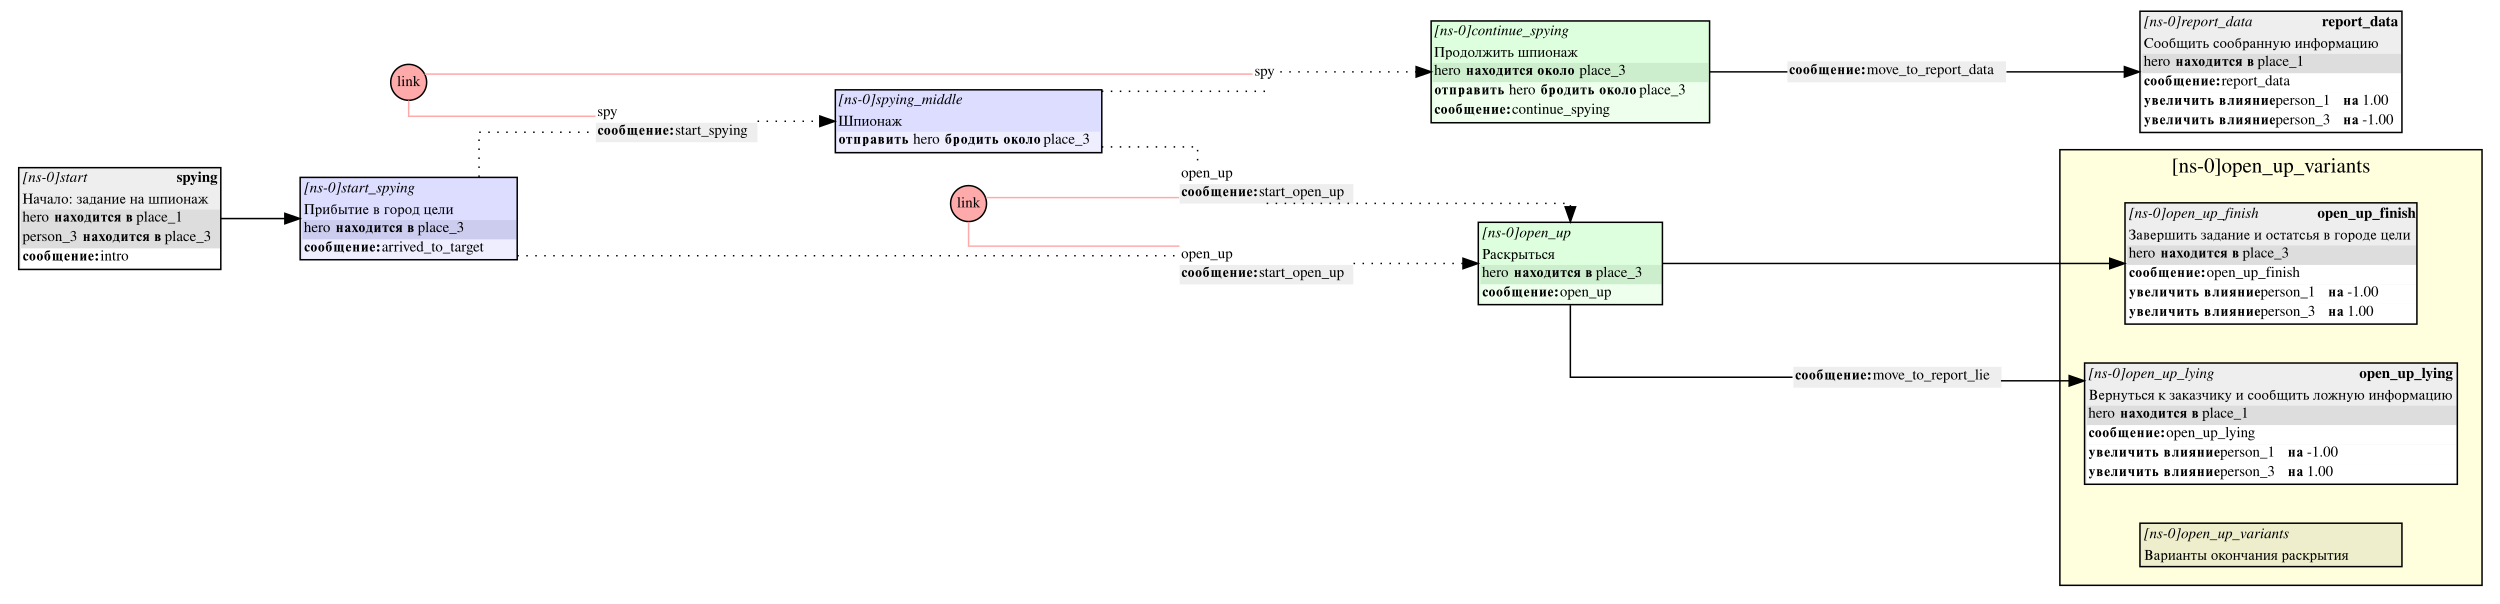
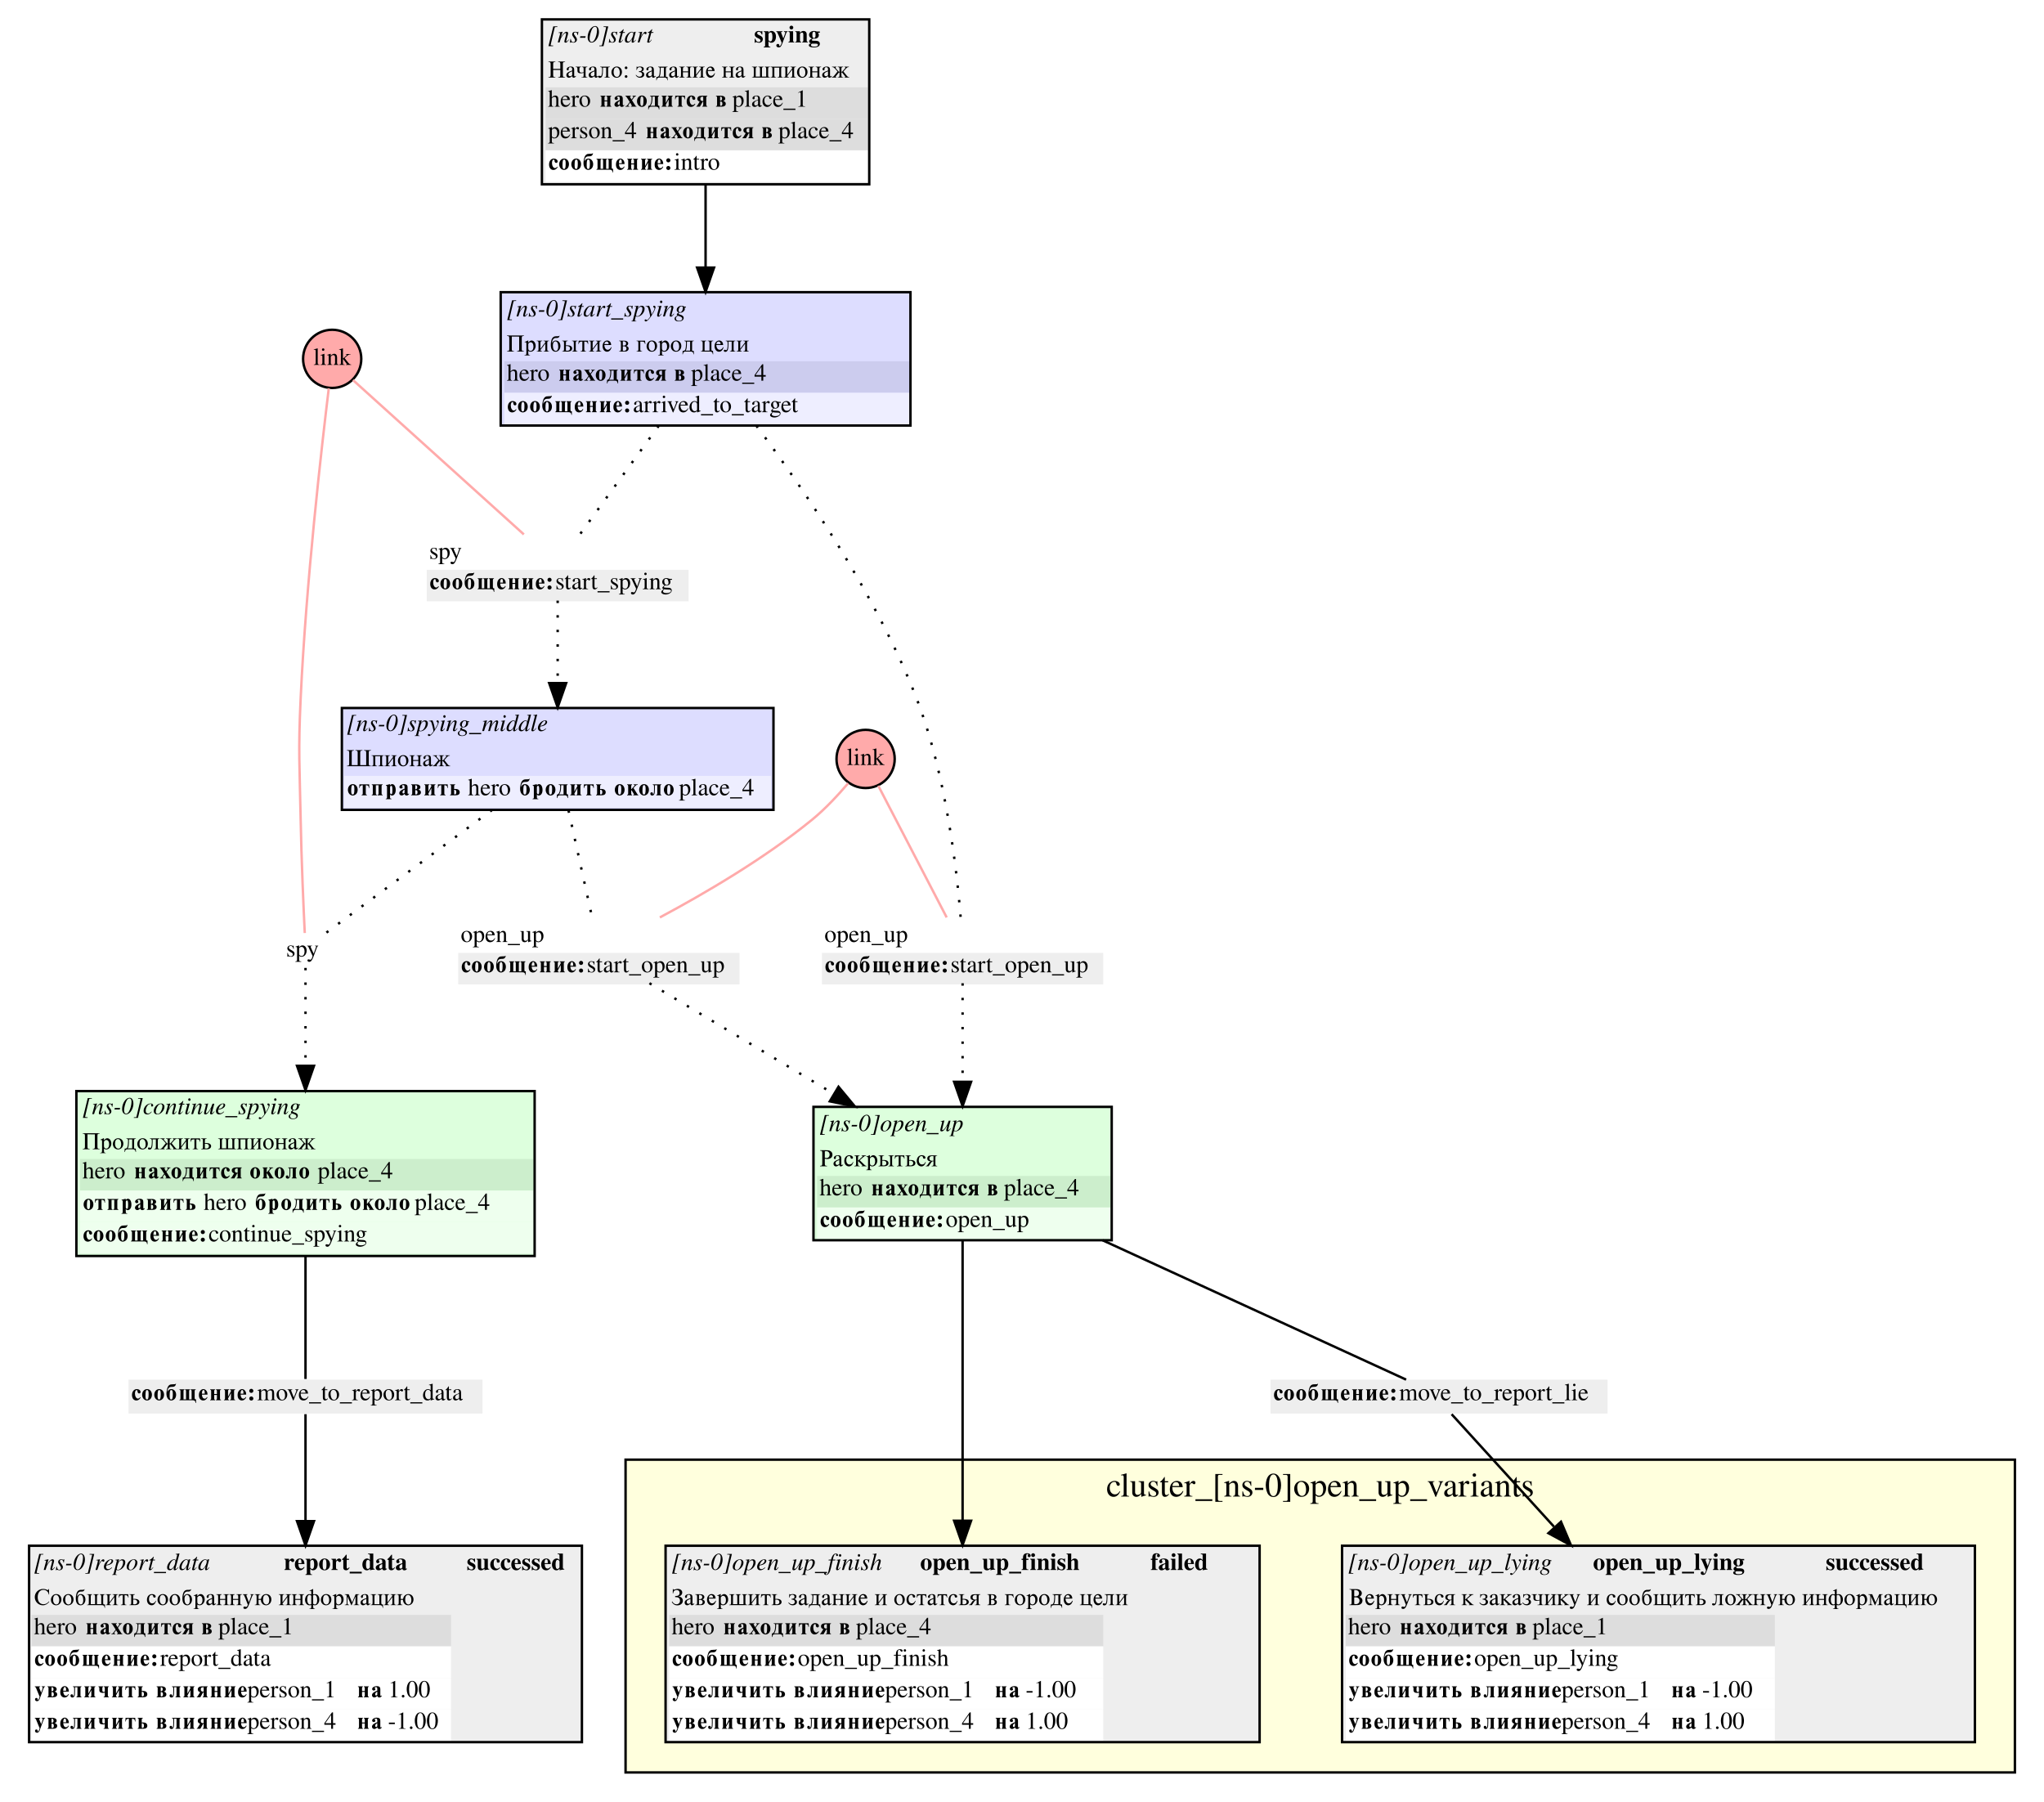
- <svg xmlns="http://www.w3.org/2000/svg" width="1670pt" height="403pt" viewBox="0.00 0.00 1670.00 403.00">
-   <g id="graph0" class="graph" transform="scale(1 1) rotate(0) translate(4 399)">
-     <polygon fill="white" stroke="white" points="-4,4 -4,-399 1666,-399 1666,4 -4,4" />
+ <svg xmlns="http://www.w3.org/2000/svg" width="843pt" height="743pt" viewBox="0.00 0.00 843.00 743.00">
+   <g id="graph0" class="graph" transform="scale(1 1) rotate(0) translate(4 739)">
+     <polygon fill="white" stroke="white" points="-4,4 -4,-739 839,-739 839,4 -4,4" />
    <g id="clust1" class="cluster">
-       <polygon fill="#ffffdd" stroke="black" points="1372,-8 1372,-299 1654,-299 1654,-8 1372,-8" />
-       <text text-anchor="middle" x="1513" y="-283.8" font-family="Times,serif" font-size="14.00">[ns-0]open_up_variants</text>
+       <polygon fill="#ffffdd" stroke="black" points="254,-8 254,-137 827,-137 827,-8 254,-8" />
+       <text text-anchor="middle" x="540.5" y="-121.8" font-family="Times,serif" font-size="14.00">cluster_[ns-0]open_up_variants</text>
    </g>
    <g id="node1" class="node">
-       <polygon fill="#eeeeee" stroke="none" points="1415.5,-182.5 1415.5,-263.5 1610.5,-263.5 1610.5,-182.5 1415.5,-182.5" />
-       <text text-anchor="start" x="1418" y="-253.5" font-family="Times,serif" font-style="italic" font-size="10.00">[ns-0]open_up_finish</text>
-       <text text-anchor="start" x="1544" y="-253.5" font-family="Times,serif" font-weight="bold" font-size="10.00">open_up_finish</text>
-       <text text-anchor="start" x="1418" y="-239" font-family="Times,serif" font-size="10.00">Завершить задание и остатсья в городе цели</text>
-       <polygon fill="#dddddd" stroke="none" points="1417,-222 1417,-235 1610,-235 1610,-222 1417,-222" />
-       <text text-anchor="start" x="1418" y="-227" font-family="Times,serif" font-size="10.00">hero </text>
-       <text text-anchor="start" x="1439" y="-227" font-family="Times,serif" font-weight="bold" font-size="10.00">находится в</text>
-       <text text-anchor="start" x="1494" y="-227" font-family="Times,serif" font-size="10.00"> place_3</text>
-       <polygon fill="#ffffff" stroke="none" points="1417,-209 1417,-222 1610,-222 1610,-209 1417,-209" />
-       <text text-anchor="start" x="1418" y="-214" font-family="Times,serif" font-weight="bold" font-size="10.00">сообщение:</text>
-       <text text-anchor="start" x="1470" y="-214" font-family="Times,serif" font-size="10.00"> open_up_finish</text>
-       <polygon fill="#ffffff" stroke="none" points="1417,-196 1417,-209 1610,-209 1610,-196 1417,-196" />
-       <text text-anchor="start" x="1418" y="-201" font-family="Times,serif" font-weight="bold" font-size="10.00">увеличить влияние </text>
-       <text text-anchor="start" x="1506" y="-201" font-family="Times,serif" font-size="10.00">  person_1 </text>
-       <text text-anchor="start" x="1551" y="-201" font-family="Times,serif" font-weight="bold" font-size="10.00">на </text>
-       <text text-anchor="start" x="1564" y="-201" font-family="Times,serif" font-size="10.00"> -1.00</text>
-       <polygon fill="#ffffff" stroke="none" points="1417,-183 1417,-196 1610,-196 1610,-183 1417,-183" />
-       <text text-anchor="start" x="1418" y="-188" font-family="Times,serif" font-weight="bold" font-size="10.00">увеличить влияние </text>
-       <text text-anchor="start" x="1506" y="-188" font-family="Times,serif" font-size="10.00">  person_3 </text>
-       <text text-anchor="start" x="1551" y="-188" font-family="Times,serif" font-weight="bold" font-size="10.00">на </text>
-       <text text-anchor="start" x="1564" y="-188" font-family="Times,serif" font-size="10.00"> 1.00</text>
-       <polygon fill="none" stroke="black" points="1415.5,-182.5 1415.5,-263.5 1610.5,-263.5 1610.5,-182.5 1415.5,-182.5" />
+       <polygon fill="#eeeeee" stroke="none" points="270.5,-20.5 270.5,-101.5 515.5,-101.5 515.5,-20.5 270.5,-20.5" />
+       <text text-anchor="start" x="273" y="-91.5" font-family="Times,serif" font-style="italic" font-size="10.00">[ns-0]open_up_finish</text>
+       <text text-anchor="start" x="375.5" y="-91.5" font-family="Times,serif" font-weight="bold" font-size="10.00">open_up_finish</text>
+       <text text-anchor="start" x="470.5" y="-91.5" font-family="Times,serif" font-weight="bold" font-size="10.00">failed</text>
+       <text text-anchor="start" x="273" y="-77" font-family="Times,serif" font-size="10.00">Завершить задание и остатсья в городе цели</text>
+       <polygon fill="#dddddd" stroke="none" points="272,-60 272,-73 451,-73 451,-60 272,-60" />
+       <text text-anchor="start" x="273" y="-65" font-family="Times,serif" font-size="10.00">hero </text>
+       <text text-anchor="start" x="294" y="-65" font-family="Times,serif" font-weight="bold" font-size="10.00">находится в</text>
+       <text text-anchor="start" x="349" y="-65" font-family="Times,serif" font-size="10.00"> place_4</text>
+       <polygon fill="#ffffff" stroke="none" points="272,-47 272,-60 451,-60 451,-47 272,-47" />
+       <text text-anchor="start" x="273" y="-52" font-family="Times,serif" font-weight="bold" font-size="10.00">сообщение:</text>
+       <text text-anchor="start" x="325" y="-52" font-family="Times,serif" font-size="10.00"> open_up_finish</text>
+       <polygon fill="#ffffff" stroke="none" points="272,-34 272,-47 451,-47 451,-34 272,-34" />
+       <text text-anchor="start" x="273" y="-39" font-family="Times,serif" font-weight="bold" font-size="10.00">увеличить влияние </text>
+       <text text-anchor="start" x="361" y="-39" font-family="Times,serif" font-size="10.00">  person_1 </text>
+       <text text-anchor="start" x="406" y="-39" font-family="Times,serif" font-weight="bold" font-size="10.00">на </text>
+       <text text-anchor="start" x="419" y="-39" font-family="Times,serif" font-size="10.00"> -1.00</text>
+       <polygon fill="#ffffff" stroke="none" points="272,-21 272,-34 451,-34 451,-21 272,-21" />
+       <text text-anchor="start" x="273" y="-26" font-family="Times,serif" font-weight="bold" font-size="10.00">увеличить влияние </text>
+       <text text-anchor="start" x="361" y="-26" font-family="Times,serif" font-size="10.00">  person_4 </text>
+       <text text-anchor="start" x="406" y="-26" font-family="Times,serif" font-weight="bold" font-size="10.00">на </text>
+       <text text-anchor="start" x="419" y="-26" font-family="Times,serif" font-size="10.00"> 1.00</text>
+       <polygon fill="none" stroke="black" points="270.5,-20.5 270.5,-101.5 515.5,-101.5 515.5,-20.5 270.5,-20.5" />
    </g>
    <g id="node2" class="node">
-       <polygon fill="#ddddff" stroke="none" points="196.5,-225.5 196.5,-280.5 341.5,-280.5 341.5,-225.5 196.5,-225.5" />
-       <text text-anchor="start" x="199" y="-270.5" font-family="Times,serif" font-style="italic" font-size="10.00">[ns-0]start_spying</text>
-       <text text-anchor="start" x="199" y="-256" font-family="Times,serif" font-size="10.00">Прибытие в город цели</text>
-       <polygon fill="#ccccee" stroke="none" points="198,-239 198,-252 341,-252 341,-239 198,-239" />
-       <text text-anchor="start" x="199" y="-244" font-family="Times,serif" font-size="10.00">hero </text>
-       <text text-anchor="start" x="220" y="-244" font-family="Times,serif" font-weight="bold" font-size="10.00">находится в</text>
-       <text text-anchor="start" x="275" y="-244" font-family="Times,serif" font-size="10.00"> place_3</text>
-       <polygon fill="#eeeeff" stroke="none" points="198,-226 198,-239 341,-239 341,-226 198,-226" />
-       <text text-anchor="start" x="199" y="-231" font-family="Times,serif" font-weight="bold" font-size="10.00">сообщение:</text>
-       <text text-anchor="start" x="251" y="-231" font-family="Times,serif" font-size="10.00"> arrived_to_target</text>
-       <polygon fill="none" stroke="black" points="196.5,-225.5 196.5,-280.5 341.5,-280.5 341.5,-225.5 196.5,-225.5" />
+       <polygon fill="#ddddff" stroke="none" points="202.5,-563.5 202.5,-618.5 371.5,-618.5 371.5,-563.5 202.5,-563.5" />
+       <text text-anchor="start" x="205" y="-608.5" font-family="Times,serif" font-style="italic" font-size="10.00">[ns-0]start_spying</text>
+       <text text-anchor="start" x="205" y="-594" font-family="Times,serif" font-size="10.00">Прибытие в город цели</text>
+       <polygon fill="#ccccee" stroke="none" points="204,-577 204,-590 371,-590 371,-577 204,-577" />
+       <text text-anchor="start" x="205" y="-582" font-family="Times,serif" font-size="10.00">hero </text>
+       <text text-anchor="start" x="226" y="-582" font-family="Times,serif" font-weight="bold" font-size="10.00">находится в</text>
+       <text text-anchor="start" x="281" y="-582" font-family="Times,serif" font-size="10.00"> place_4</text>
+       <polygon fill="#eeeeff" stroke="none" points="204,-564 204,-577 371,-577 371,-564 204,-564" />
+       <text text-anchor="start" x="205" y="-569" font-family="Times,serif" font-weight="bold" font-size="10.00">сообщение:</text>
+       <text text-anchor="start" x="257" y="-569" font-family="Times,serif" font-size="10.00"> arrived_to_target</text>
+       <polygon fill="none" stroke="black" points="202.5,-563.5 202.5,-618.5 371.5,-618.5 371.5,-563.5 202.5,-563.5" />
+     </g>
+     <g id="node10" class="node">
+       <polygon fill="#ffffff" stroke="none" points="172,-504 172,-518 280,-518 280,-504 172,-504" />
+       <text text-anchor="start" x="173" y="-508.5" font-family="Times,serif" font-size="10.00">spy</text>
+       <polygon fill="#eeeeee" stroke="none" points="172,-491 172,-504 280,-504 280,-491 172,-491" />
+       <text text-anchor="start" x="173" y="-496" font-family="Times,serif" font-weight="bold" font-size="10.00">сообщение:</text>
+       <text text-anchor="start" x="225" y="-496" font-family="Times,serif" font-size="10.00"> start_spying</text>
+     </g>
+     <g id="edge4" class="edge">
+       <path fill="none" stroke="black" stroke-dasharray="1,5" d="M267.699,-563.422C256.809,-548.426 243.707,-530.383 235.132,-518.576" />
+     </g>
+     <g id="node14" class="node">
+       <polygon fill="#ffffff" stroke="none" points="335,-346 335,-360 451,-360 451,-346 335,-346" />
+       <text text-anchor="start" x="336" y="-350.5" font-family="Times,serif" font-size="10.00">open_up</text>
+       <polygon fill="#eeeeee" stroke="none" points="335,-333 335,-346 451,-346 451,-333 335,-333" />
+       <text text-anchor="start" x="336" y="-338" font-family="Times,serif" font-weight="bold" font-size="10.00">сообщение:</text>
+       <text text-anchor="start" x="388" y="-338" font-family="Times,serif" font-size="10.00"> start_open_up</text>
+     </g>
+     <g id="edge12" class="edge">
+       <path fill="none" stroke="black" stroke-dasharray="1,5" d="M307.941,-563.426C328.008,-536.592 357.596,-493.189 374,-451 386.059,-419.986 390.586,-380.679 392.188,-360.784" />
+     </g>
+     <g id="node3" class="node">
+       <polygon fill="#eeeeee" stroke="none" points="219.5,-663 219.5,-731 354.5,-731 354.5,-663 219.5,-663" />
+       <text text-anchor="start" x="222" y="-721.5" font-family="Times,serif" font-style="italic" font-size="10.00">[ns-0]start</text>
+       <text text-anchor="start" x="307" y="-721.5" font-family="Times,serif" font-weight="bold" font-size="10.00">spying</text>
+       <text text-anchor="start" x="222" y="-707" font-family="Times,serif" font-size="10.00">Начало: задание на шпионаж</text>
+       <polygon fill="#dddddd" stroke="none" points="221,-690 221,-703 354,-703 354,-690 221,-690" />
+       <text text-anchor="start" x="222" y="-695" font-family="Times,serif" font-size="10.00">hero </text>
+       <text text-anchor="start" x="243" y="-695" font-family="Times,serif" font-weight="bold" font-size="10.00">находится в</text>
+       <text text-anchor="start" x="298" y="-695" font-family="Times,serif" font-size="10.00"> place_1</text>
+       <polygon fill="#dddddd" stroke="none" points="221,-677 221,-690 354,-690 354,-677 221,-677" />
+       <text text-anchor="start" x="222" y="-682" font-family="Times,serif" font-size="10.00">person_4 </text>
+       <text text-anchor="start" x="262" y="-682" font-family="Times,serif" font-weight="bold" font-size="10.00">находится в</text>
+       <text text-anchor="start" x="317" y="-682" font-family="Times,serif" font-size="10.00"> place_4</text>
+       <polygon fill="#ffffff" stroke="none" points="221,-664 221,-677 354,-677 354,-664 221,-664" />
+       <text text-anchor="start" x="222" y="-669" font-family="Times,serif" font-weight="bold" font-size="10.00">сообщение:</text>
+       <text text-anchor="start" x="274" y="-669" font-family="Times,serif" font-size="10.00"> intro</text>
+       <polygon fill="none" stroke="black" points="219.5,-663 219.5,-731 354.5,-731 354.5,-663 219.5,-663" />
+     </g>
+     <g id="edge3" class="edge">
+       <path fill="none" stroke="black" d="M287,-662.808C287,-651.996 287,-639.931 287,-628.867" />
+       <polygon fill="black" stroke="black" points="290.5,-628.639 287,-618.639 283.5,-628.639 290.5,-628.639" />
+     </g>
+     <g id="node4" class="node">
+       <polygon fill="#eeeeee" stroke="none" points="549.5,-20.5 549.5,-101.5 810.5,-101.5 810.5,-20.5 549.5,-20.5" />
+       <text text-anchor="start" x="552" y="-91.5" font-family="Times,serif" font-style="italic" font-size="10.00">[ns-0]open_up_lying</text>
+       <text text-anchor="start" x="653" y="-91.5" font-family="Times,serif" font-weight="bold" font-size="10.00">open_up_lying</text>
+       <text text-anchor="start" x="749" y="-91.5" font-family="Times,serif" font-weight="bold" font-size="10.00">successed</text>
+       <text text-anchor="start" x="552" y="-77" font-family="Times,serif" font-size="10.00">Вернуться к заказчику и сообщить ложную информацию</text>
+       <polygon fill="#dddddd" stroke="none" points="551,-60 551,-73 728,-73 728,-60 551,-60" />
+       <text text-anchor="start" x="552" y="-65" font-family="Times,serif" font-size="10.00">hero </text>
+       <text text-anchor="start" x="573" y="-65" font-family="Times,serif" font-weight="bold" font-size="10.00">находится в</text>
+       <text text-anchor="start" x="628" y="-65" font-family="Times,serif" font-size="10.00"> place_1</text>
+       <polygon fill="#ffffff" stroke="none" points="551,-47 551,-60 728,-60 728,-47 551,-47" />
+       <text text-anchor="start" x="552" y="-52" font-family="Times,serif" font-weight="bold" font-size="10.00">сообщение:</text>
+       <text text-anchor="start" x="604" y="-52" font-family="Times,serif" font-size="10.00"> open_up_lying</text>
+       <polygon fill="#ffffff" stroke="none" points="551,-34 551,-47 728,-47 728,-34 551,-34" />
+       <text text-anchor="start" x="552" y="-39" font-family="Times,serif" font-weight="bold" font-size="10.00">увеличить влияние </text>
+       <text text-anchor="start" x="640" y="-39" font-family="Times,serif" font-size="10.00">  person_1 </text>
+       <text text-anchor="start" x="685" y="-39" font-family="Times,serif" font-weight="bold" font-size="10.00">на </text>
+       <text text-anchor="start" x="698" y="-39" font-family="Times,serif" font-size="10.00"> -1.00</text>
+       <polygon fill="#ffffff" stroke="none" points="551,-21 551,-34 728,-34 728,-21 551,-21" />
+       <text text-anchor="start" x="552" y="-26" font-family="Times,serif" font-weight="bold" font-size="10.00">увеличить влияние </text>
+       <text text-anchor="start" x="640" y="-26" font-family="Times,serif" font-size="10.00">  person_4 </text>
+       <text text-anchor="start" x="685" y="-26" font-family="Times,serif" font-weight="bold" font-size="10.00">на </text>
+       <text text-anchor="start" x="698" y="-26" font-family="Times,serif" font-size="10.00"> 1.00</text>
+       <polygon fill="none" stroke="black" points="549.5,-20.5 549.5,-101.5 810.5,-101.5 810.5,-20.5 549.5,-20.5" />
+     </g>
+     <g id="node5" class="node">
+       <polygon fill="#eeeeee" stroke="none" points="8,-20.5 8,-101.5 236,-101.5 236,-20.5 8,-20.5" />
+       <text text-anchor="start" x="10" y="-91.5" font-family="Times,serif" font-style="italic" font-size="10.00">[ns-0]report_data</text>
+       <text text-anchor="start" x="113" y="-91.5" font-family="Times,serif" font-weight="bold" font-size="10.00">report_data</text>
+       <text text-anchor="start" x="188.5" y="-91.5" font-family="Times,serif" font-weight="bold" font-size="10.00">successed</text>
+       <text text-anchor="start" x="10" y="-77" font-family="Times,serif" font-size="10.00">Сообщить сообранную информацию</text>
+       <polygon fill="#dddddd" stroke="none" points="9,-60 9,-73 182,-73 182,-60 9,-60" />
+       <text text-anchor="start" x="10" y="-65" font-family="Times,serif" font-size="10.00">hero </text>
+       <text text-anchor="start" x="31" y="-65" font-family="Times,serif" font-weight="bold" font-size="10.00">находится в</text>
+       <text text-anchor="start" x="86" y="-65" font-family="Times,serif" font-size="10.00"> place_1</text>
+       <polygon fill="#ffffff" stroke="none" points="9,-47 9,-60 182,-60 182,-47 9,-47" />
+       <text text-anchor="start" x="10" y="-52" font-family="Times,serif" font-weight="bold" font-size="10.00">сообщение:</text>
+       <text text-anchor="start" x="62" y="-52" font-family="Times,serif" font-size="10.00"> report_data</text>
+       <polygon fill="#ffffff" stroke="none" points="9,-34 9,-47 182,-47 182,-34 9,-34" />
+       <text text-anchor="start" x="10" y="-39" font-family="Times,serif" font-weight="bold" font-size="10.00">увеличить влияние </text>
+       <text text-anchor="start" x="98" y="-39" font-family="Times,serif" font-size="10.00">  person_1 </text>
+       <text text-anchor="start" x="143" y="-39" font-family="Times,serif" font-weight="bold" font-size="10.00">на </text>
+       <text text-anchor="start" x="156" y="-39" font-family="Times,serif" font-size="10.00"> 1.00</text>
+       <polygon fill="#ffffff" stroke="none" points="9,-21 9,-34 182,-34 182,-21 9,-21" />
+       <text text-anchor="start" x="10" y="-26" font-family="Times,serif" font-weight="bold" font-size="10.00">увеличить влияние </text>
+       <text text-anchor="start" x="98" y="-26" font-family="Times,serif" font-size="10.00">  person_4 </text>
+       <text text-anchor="start" x="143" y="-26" font-family="Times,serif" font-weight="bold" font-size="10.00">на </text>
+       <text text-anchor="start" x="156" y="-26" font-family="Times,serif" font-size="10.00"> -1.00</text>
+       <polygon fill="none" stroke="black" points="8,-20.5 8,-101.5 236,-101.5 236,-20.5 8,-20.5" />
+     </g>
+     <g id="node6" class="node">
+       <polygon fill="#ddffdd" stroke="none" points="27.5,-221 27.5,-289 216.5,-289 216.5,-221 27.5,-221" />
+       <text text-anchor="start" x="30" y="-279.5" font-family="Times,serif" font-style="italic" font-size="10.00">[ns-0]continue_spying</text>
+       <text text-anchor="start" x="30" y="-265" font-family="Times,serif" font-size="10.00">Продолжить шпионаж</text>
+       <polygon fill="#cceecc" stroke="none" points="29,-248 29,-261 216,-261 216,-248 29,-248" />
+       <text text-anchor="start" x="30" y="-253" font-family="Times,serif" font-size="10.00">hero </text>
+       <text text-anchor="start" x="51" y="-253" font-family="Times,serif" font-weight="bold" font-size="10.00">находится около</text>
+       <text text-anchor="start" x="127" y="-253" font-family="Times,serif" font-size="10.00"> place_4</text>
+       <polygon fill="#eeffee" stroke="none" points="29,-235 29,-248 216,-248 216,-235 29,-235" />
+       <text text-anchor="start" x="30" y="-240" font-family="Times,serif" font-weight="bold" font-size="10.00">отправить </text>
+       <text text-anchor="start" x="80" y="-240" font-family="Times,serif" font-size="10.00"> hero</text>
+       <text text-anchor="start" x="101" y="-240" font-family="Times,serif" font-weight="bold" font-size="10.00">бродить около</text>
+       <text text-anchor="start" x="167" y="-240" font-family="Times,serif" font-size="10.00"> place_4</text>
+       <polygon fill="#eeffee" stroke="none" points="29,-222 29,-235 216,-235 216,-222 29,-222" />
+       <text text-anchor="start" x="30" y="-227" font-family="Times,serif" font-weight="bold" font-size="10.00">сообщение:</text>
+       <text text-anchor="start" x="82" y="-227" font-family="Times,serif" font-size="10.00"> continue_spying</text>
+       <polygon fill="none" stroke="black" points="27.5,-221 27.5,-289 216.5,-289 216.5,-221 27.5,-221" />
+     </g>
+     <g id="node13" class="node">
+       <polygon fill="#eeeeee" stroke="none" points="49,-156 49,-170 195,-170 195,-156 49,-156" />
+       <text text-anchor="start" x="50" y="-161.5" font-family="Times,serif" font-weight="bold" font-size="10.00">сообщение:</text>
+       <text text-anchor="start" x="102" y="-161.5" font-family="Times,serif" font-size="10.00"> move_to_report_data</text>
+     </g>
+     <g id="edge10" class="edge">
+       <path fill="none" stroke="black" d="M122,-220.998C122,-202.336 122,-180.703 122,-170.268" />
+     </g>
+     <g id="node7" class="node">
+       <polygon fill="#ddddff" stroke="none" points="137,-405 137,-447 315,-447 315,-405 137,-405" />
+       <text text-anchor="start" x="139" y="-437.5" font-family="Times,serif" font-style="italic" font-size="10.00">[ns-0]spying_middle</text>
+       <text text-anchor="start" x="139" y="-423" font-family="Times,serif" font-size="10.00">Шпионаж</text>
+       <polygon fill="#eeeeff" stroke="none" points="138,-406 138,-419 314,-419 314,-406 138,-406" />
+       <text text-anchor="start" x="139" y="-411" font-family="Times,serif" font-weight="bold" font-size="10.00">отправить </text>
+       <text text-anchor="start" x="189" y="-411" font-family="Times,serif" font-size="10.00"> hero</text>
+       <text text-anchor="start" x="210" y="-411" font-family="Times,serif" font-weight="bold" font-size="10.00">бродить около</text>
+       <text text-anchor="start" x="276" y="-411" font-family="Times,serif" font-size="10.00"> place_4</text>
+       <polygon fill="none" stroke="black" points="137,-405 137,-447 315,-447 315,-405 137,-405" />
+     </g>
+     <g id="node9" class="node">
+       <polygon fill="#ffffff" stroke="none" points="113,-340 113,-354 131,-354 131,-340 113,-340" />
+       <text text-anchor="start" x="114" y="-344.5" font-family="Times,serif" font-size="10.00">spy</text>
+     </g>
+     <g id="edge1" class="edge">
+       <path fill="none" stroke="black" stroke-dasharray="1,5" d="M198.947,-404.97C176.076,-388.037 144.769,-364.858 130.146,-354.031" />
    </g>
    <g id="node11" class="node">
-       <polygon fill="#ffffff" stroke="none" points="394,-317 394,-331 502,-331 502,-317 394,-317" />
-       <text text-anchor="start" x="395" y="-321.5" font-family="Times,serif" font-size="10.00">spy</text>
-       <polygon fill="#eeeeee" stroke="none" points="394,-304 394,-317 502,-317 502,-304 394,-304" />
-       <text text-anchor="start" x="395" y="-309" font-family="Times,serif" font-weight="bold" font-size="10.00">сообщение:</text>
-       <text text-anchor="start" x="447" y="-309" font-family="Times,serif" font-size="10.00"> start_spying</text>
-     </g>
-     <g id="edge4" class="edge">
-       <path fill="none" stroke="black" stroke-dasharray="1,5" d="M316,-280.82C316,-295.566 316,-310.667 316,-310.667 316,-310.667 357.476,-310.667 393.93,-310.667" />
-     </g>
-     <g id="node14" class="node">
-       <polygon fill="#ffffff" stroke="none" points="784,-222 784,-236 900,-236 900,-222 784,-222" />
-       <text text-anchor="start" x="785" y="-226.5" font-family="Times,serif" font-size="10.00">open_up</text>
-       <polygon fill="#eeeeee" stroke="none" points="784,-209 784,-222 900,-222 900,-209 784,-209" />
-       <text text-anchor="start" x="785" y="-214" font-family="Times,serif" font-weight="bold" font-size="10.00">сообщение:</text>
-       <text text-anchor="start" x="837" y="-214" font-family="Times,serif" font-size="10.00"> start_open_up</text>
-     </g>
-     <g id="edge10" class="edge">
-       <path fill="none" stroke="black" stroke-dasharray="1,5" d="M341.571,-228.167C456.608,-228.167 678.555,-228.167 783.846,-228.167" />
-     </g>
-     <g id="node3" class="node">
-       <polygon fill="#eeeeee" stroke="none" points="8.5,-219 8.5,-287 143.5,-287 143.5,-219 8.5,-219" />
-       <text text-anchor="start" x="11" y="-277.5" font-family="Times,serif" font-style="italic" font-size="10.00">[ns-0]start</text>
-       <text text-anchor="start" x="114" y="-277.5" font-family="Times,serif" font-weight="bold" font-size="10.00">spying</text>
-       <text text-anchor="start" x="11" y="-263" font-family="Times,serif" font-size="10.00">Начало: задание на шпионаж</text>
-       <polygon fill="#dddddd" stroke="none" points="10,-246 10,-259 143,-259 143,-246 10,-246" />
-       <text text-anchor="start" x="11" y="-251" font-family="Times,serif" font-size="10.00">hero </text>
-       <text text-anchor="start" x="32" y="-251" font-family="Times,serif" font-weight="bold" font-size="10.00">находится в</text>
-       <text text-anchor="start" x="87" y="-251" font-family="Times,serif" font-size="10.00"> place_1</text>
-       <polygon fill="#dddddd" stroke="none" points="10,-233 10,-246 143,-246 143,-233 10,-233" />
-       <text text-anchor="start" x="11" y="-238" font-family="Times,serif" font-size="10.00">person_3 </text>
-       <text text-anchor="start" x="51" y="-238" font-family="Times,serif" font-weight="bold" font-size="10.00">находится в</text>
-       <text text-anchor="start" x="106" y="-238" font-family="Times,serif" font-size="10.00"> place_3</text>
-       <polygon fill="#ffffff" stroke="none" points="10,-220 10,-233 143,-233 143,-220 10,-220" />
-       <text text-anchor="start" x="11" y="-225" font-family="Times,serif" font-weight="bold" font-size="10.00">сообщение:</text>
-       <text text-anchor="start" x="63" y="-225" font-family="Times,serif" font-size="10.00"> intro</text>
-       <polygon fill="none" stroke="black" points="8.5,-219 8.5,-287 143.5,-287 143.5,-219 8.5,-219" />
-     </g>
-     <g id="edge3" class="edge">
-       <path fill="none" stroke="black" d="M143.502,-253C143.502,-253 186.28,-253 186.28,-253" />
-       <polygon fill="black" stroke="black" points="186.28,-256.5 196.28,-253 186.28,-249.5 186.28,-256.5" />
-     </g>
-     <g id="node4" class="node">
-       <polygon fill="#eeeeee" stroke="none" points="1388.5,-75.5 1388.5,-156.5 1637.5,-156.5 1637.5,-75.5 1388.5,-75.5" />
-       <text text-anchor="start" x="1391" y="-146.5" font-family="Times,serif" font-style="italic" font-size="10.00">[ns-0]open_up_lying</text>
-       <text text-anchor="start" x="1572" y="-146.5" font-family="Times,serif" font-weight="bold" font-size="10.00">open_up_lying</text>
-       <text text-anchor="start" x="1391" y="-132" font-family="Times,serif" font-size="10.00">Вернуться к заказчику и сообщить ложную информацию</text>
-       <polygon fill="#dddddd" stroke="none" points="1390,-115 1390,-128 1637,-128 1637,-115 1390,-115" />
-       <text text-anchor="start" x="1391" y="-120" font-family="Times,serif" font-size="10.00">hero </text>
-       <text text-anchor="start" x="1412" y="-120" font-family="Times,serif" font-weight="bold" font-size="10.00">находится в</text>
-       <text text-anchor="start" x="1467" y="-120" font-family="Times,serif" font-size="10.00"> place_1</text>
-       <polygon fill="#ffffff" stroke="none" points="1390,-102 1390,-115 1637,-115 1637,-102 1390,-102" />
-       <text text-anchor="start" x="1391" y="-107" font-family="Times,serif" font-weight="bold" font-size="10.00">сообщение:</text>
-       <text text-anchor="start" x="1443" y="-107" font-family="Times,serif" font-size="10.00"> open_up_lying</text>
-       <polygon fill="#ffffff" stroke="none" points="1390,-89 1390,-102 1637,-102 1637,-89 1390,-89" />
-       <text text-anchor="start" x="1391" y="-94" font-family="Times,serif" font-weight="bold" font-size="10.00">увеличить влияние </text>
-       <text text-anchor="start" x="1479" y="-94" font-family="Times,serif" font-size="10.00">  person_1 </text>
-       <text text-anchor="start" x="1524" y="-94" font-family="Times,serif" font-weight="bold" font-size="10.00">на </text>
-       <text text-anchor="start" x="1537" y="-94" font-family="Times,serif" font-size="10.00"> -1.00</text>
-       <polygon fill="#ffffff" stroke="none" points="1390,-76 1390,-89 1637,-89 1637,-76 1390,-76" />
-       <text text-anchor="start" x="1391" y="-81" font-family="Times,serif" font-weight="bold" font-size="10.00">увеличить влияние </text>
-       <text text-anchor="start" x="1479" y="-81" font-family="Times,serif" font-size="10.00">  person_3 </text>
-       <text text-anchor="start" x="1524" y="-81" font-family="Times,serif" font-weight="bold" font-size="10.00">на </text>
-       <text text-anchor="start" x="1537" y="-81" font-family="Times,serif" font-size="10.00"> 1.00</text>
-       <polygon fill="none" stroke="black" points="1388.5,-75.5 1388.5,-156.5 1637.5,-156.5 1637.5,-75.5 1388.5,-75.5" />
-     </g>
-     <g id="node5" class="node">
-       <polygon fill="#eeeeee" stroke="none" points="1425.5,-310.5 1425.5,-391.5 1600.5,-391.5 1600.5,-310.5 1425.5,-310.5" />
-       <text text-anchor="start" x="1428" y="-381.5" font-family="Times,serif" font-style="italic" font-size="10.00">[ns-0]report_data</text>
-       <text text-anchor="start" x="1547" y="-381.5" font-family="Times,serif" font-weight="bold" font-size="10.00">report_data</text>
-       <text text-anchor="start" x="1428" y="-367" font-family="Times,serif" font-size="10.00">Сообщить сообранную информацию</text>
-       <polygon fill="#dddddd" stroke="none" points="1427,-350 1427,-363 1600,-363 1600,-350 1427,-350" />
-       <text text-anchor="start" x="1428" y="-355" font-family="Times,serif" font-size="10.00">hero </text>
-       <text text-anchor="start" x="1449" y="-355" font-family="Times,serif" font-weight="bold" font-size="10.00">находится в</text>
-       <text text-anchor="start" x="1504" y="-355" font-family="Times,serif" font-size="10.00"> place_1</text>
-       <polygon fill="#ffffff" stroke="none" points="1427,-337 1427,-350 1600,-350 1600,-337 1427,-337" />
-       <text text-anchor="start" x="1428" y="-342" font-family="Times,serif" font-weight="bold" font-size="10.00">сообщение:</text>
-       <text text-anchor="start" x="1480" y="-342" font-family="Times,serif" font-size="10.00"> report_data</text>
-       <polygon fill="#ffffff" stroke="none" points="1427,-324 1427,-337 1600,-337 1600,-324 1427,-324" />
-       <text text-anchor="start" x="1428" y="-329" font-family="Times,serif" font-weight="bold" font-size="10.00">увеличить влияние </text>
-       <text text-anchor="start" x="1516" y="-329" font-family="Times,serif" font-size="10.00">  person_1 </text>
-       <text text-anchor="start" x="1561" y="-329" font-family="Times,serif" font-weight="bold" font-size="10.00">на </text>
-       <text text-anchor="start" x="1574" y="-329" font-family="Times,serif" font-size="10.00"> 1.00</text>
-       <polygon fill="#ffffff" stroke="none" points="1427,-311 1427,-324 1600,-324 1600,-311 1427,-311" />
-       <text text-anchor="start" x="1428" y="-316" font-family="Times,serif" font-weight="bold" font-size="10.00">увеличить влияние </text>
-       <text text-anchor="start" x="1516" y="-316" font-family="Times,serif" font-size="10.00">  person_3 </text>
-       <text text-anchor="start" x="1561" y="-316" font-family="Times,serif" font-weight="bold" font-size="10.00">на </text>
-       <text text-anchor="start" x="1574" y="-316" font-family="Times,serif" font-size="10.00"> -1.00</text>
-       <polygon fill="none" stroke="black" points="1425.5,-310.5 1425.5,-391.5 1600.5,-391.5 1600.5,-310.5 1425.5,-310.5" />
-     </g>
-     <g id="node6" class="node">
-       <polygon fill="#ddffdd" stroke="none" points="952,-317 952,-385 1138,-385 1138,-317 952,-317" />
-       <text text-anchor="start" x="954" y="-375.5" font-family="Times,serif" font-style="italic" font-size="10.00">[ns-0]continue_spying</text>
-       <text text-anchor="start" x="954" y="-361" font-family="Times,serif" font-size="10.00">Продолжить шпионаж</text>
-       <polygon fill="#cceecc" stroke="none" points="953,-344 953,-357 1137,-357 1137,-344 953,-344" />
-       <text text-anchor="start" x="954" y="-349" font-family="Times,serif" font-size="10.00">hero </text>
-       <text text-anchor="start" x="975" y="-349" font-family="Times,serif" font-weight="bold" font-size="10.00">находится около</text>
-       <text text-anchor="start" x="1051" y="-349" font-family="Times,serif" font-size="10.00"> place_3</text>
-       <polygon fill="#eeffee" stroke="none" points="953,-331 953,-344 1137,-344 1137,-331 953,-331" />
-       <text text-anchor="start" x="954" y="-336" font-family="Times,serif" font-weight="bold" font-size="10.00">отправить </text>
-       <text text-anchor="start" x="1004" y="-336" font-family="Times,serif" font-size="10.00"> hero</text>
-       <text text-anchor="start" x="1025" y="-336" font-family="Times,serif" font-weight="bold" font-size="10.00">бродить около</text>
-       <text text-anchor="start" x="1091" y="-336" font-family="Times,serif" font-size="10.00"> place_3</text>
-       <polygon fill="#eeffee" stroke="none" points="953,-318 953,-331 1137,-331 1137,-318 953,-318" />
-       <text text-anchor="start" x="954" y="-323" font-family="Times,serif" font-weight="bold" font-size="10.00">сообщение:</text>
-       <text text-anchor="start" x="1006" y="-323" font-family="Times,serif" font-size="10.00"> continue_spying</text>
-       <polygon fill="none" stroke="black" points="952,-317 952,-385 1138,-385 1138,-317 952,-317" />
+       <polygon fill="#ffffff" stroke="none" points="185,-346 185,-360 301,-360 301,-346 185,-346" />
+       <text text-anchor="start" x="186" y="-350.5" font-family="Times,serif" font-size="10.00">open_up</text>
+       <polygon fill="#eeeeee" stroke="none" points="185,-333 185,-346 301,-346 301,-333 185,-333" />
+       <text text-anchor="start" x="186" y="-338" font-family="Times,serif" font-weight="bold" font-size="10.00">сообщение:</text>
+       <text text-anchor="start" x="238" y="-338" font-family="Times,serif" font-size="10.00"> start_open_up</text>
+     </g>
+     <g id="edge6" class="edge">
+       <path fill="none" stroke="black" stroke-dasharray="1,5" d="M230.467,-404.769C233.536,-390.867 237.519,-372.828 240.162,-360.856" />
+     </g>
+     <g id="node8" class="node">
+       <polygon fill="#ddffdd" stroke="none" points="331.5,-227.5 331.5,-282.5 454.5,-282.5 454.5,-227.5 331.5,-227.5" />
+       <text text-anchor="start" x="334" y="-272.5" font-family="Times,serif" font-style="italic" font-size="10.00">[ns-0]open_up</text>
+       <text text-anchor="start" x="334" y="-258" font-family="Times,serif" font-size="10.00">Раскрыться</text>
+       <polygon fill="#cceecc" stroke="none" points="333,-241 333,-254 454,-254 454,-241 333,-241" />
+       <text text-anchor="start" x="334" y="-246" font-family="Times,serif" font-size="10.00">hero </text>
+       <text text-anchor="start" x="355" y="-246" font-family="Times,serif" font-weight="bold" font-size="10.00">находится в</text>
+       <text text-anchor="start" x="410" y="-246" font-family="Times,serif" font-size="10.00"> place_4</text>
+       <polygon fill="#eeffee" stroke="none" points="333,-228 333,-241 454,-241 454,-228 333,-228" />
+       <text text-anchor="start" x="334" y="-233" font-family="Times,serif" font-weight="bold" font-size="10.00">сообщение:</text>
+       <text text-anchor="start" x="386" y="-233" font-family="Times,serif" font-size="10.00"> open_up</text>
+       <polygon fill="none" stroke="black" points="331.5,-227.5 331.5,-282.5 454.5,-282.5 454.5,-227.5 331.5,-227.5" />
+     </g>
+     <g id="edge14" class="edge">
+       <path fill="none" stroke="black" d="M393,-227.303C393,-197.541 393,-148.749 393,-111.871" />
+       <polygon fill="black" stroke="black" points="396.5,-111.812 393,-101.812 389.5,-111.812 396.5,-111.812" />
+     </g>
+     <g id="node12" class="node">
+       <polygon fill="#eeeeee" stroke="none" points="520,-156 520,-170 659,-170 659,-156 520,-156" />
+       <text text-anchor="start" x="521" y="-161.5" font-family="Times,serif" font-weight="bold" font-size="10.00">сообщение:</text>
+       <text text-anchor="start" x="573" y="-161.5" font-family="Times,serif" font-size="10.00"> move_to_report_lie</text>
+     </g>
+     <g id="edge8" class="edge">
+       <path fill="none" stroke="black" d="M450.746,-227.484C494.334,-207.469 550.779,-181.55 575.921,-170.005" />
+     </g>
+     <g id="edge2" class="edge">
+       <path fill="none" stroke="black" stroke-dasharray="1,5" d="M122,-339.814C122,-331.344 122,-315.386 122,-299.649" />
+       <polygon fill="black" stroke="black" points="125.5,-299.421 122,-289.421 118.5,-299.421 125.5,-299.421" />
+     </g>
+     <g id="edge5" class="edge">
+       <path fill="none" stroke="black" stroke-dasharray="1,5" d="M226,-491.285C226,-482.035 226,-469.108 226,-457.271" />
+       <polygon fill="black" stroke="black" points="229.5,-457.269 226,-447.269 222.5,-457.269 229.5,-457.269" />
+     </g>
+     <g id="edge7" class="edge">
+       <path fill="none" stroke="black" stroke-dasharray="1,5" d="M263.857,-333.486C283.457,-321.726 313.62,-303.628 339.867,-287.88" />
+       <polygon fill="black" stroke="black" points="341.823,-290.788 348.598,-282.641 338.222,-284.785 341.823,-290.788" />
+     </g>
+     <g id="edge9" class="edge">
+       <path fill="none" stroke="black" d="M594.692,-155.745C603.272,-146.316 620.284,-127.622 636.874,-109.391" />
+       <polygon fill="black" stroke="black" points="639.79,-111.387 643.932,-101.635 634.613,-106.675 639.79,-111.387" />
+     </g>
+     <g id="edge11" class="edge">
+       <path fill="none" stroke="black" d="M122,-155.745C122,-146.737 122,-129.273 122,-111.835" />
+       <polygon fill="black" stroke="black" points="125.5,-111.635 122,-101.635 118.5,-111.635 125.5,-111.635" />
+     </g>
+     <g id="edge13" class="edge">
+       <path fill="none" stroke="black" stroke-dasharray="1,5" d="M393,-333.486C393,-322.992 393,-307.451 393,-293.037" />
+       <polygon fill="black" stroke="black" points="396.5,-292.828 393,-282.828 389.5,-292.828 396.5,-292.828" />
    </g>
    <g id="node15" class="node">
-       <polygon fill="#eeeeee" stroke="none" points="1190,-344 1190,-358 1336,-358 1336,-344 1190,-344" />
-       <text text-anchor="start" x="1191" y="-349.5" font-family="Times,serif" font-weight="bold" font-size="10.00">сообщение:</text>
-       <text text-anchor="start" x="1243" y="-349.5" font-family="Times,serif" font-size="10.00"> move_to_report_data</text>
-     </g>
-     <g id="edge12" class="edge">
-       <path fill="none" stroke="black" d="M1138.08,-351C1155.44,-351 1173.35,-351 1190,-351" />
-     </g>
-     <g id="node7" class="node">
-       <polygon fill="#ddddff" stroke="none" points="554,-297 554,-339 732,-339 732,-297 554,-297" />
-       <text text-anchor="start" x="556" y="-329.5" font-family="Times,serif" font-style="italic" font-size="10.00">[ns-0]spying_middle</text>
-       <text text-anchor="start" x="556" y="-315" font-family="Times,serif" font-size="10.00">Шпионаж</text>
-       <polygon fill="#eeeeff" stroke="none" points="555,-298 555,-311 731,-311 731,-298 555,-298" />
-       <text text-anchor="start" x="556" y="-303" font-family="Times,serif" font-weight="bold" font-size="10.00">отправить </text>
-       <text text-anchor="start" x="606" y="-303" font-family="Times,serif" font-size="10.00"> hero</text>
-       <text text-anchor="start" x="627" y="-303" font-family="Times,serif" font-weight="bold" font-size="10.00">бродить около</text>
-       <text text-anchor="start" x="693" y="-303" font-family="Times,serif" font-size="10.00"> place_3</text>
-       <polygon fill="none" stroke="black" points="554,-297 554,-339 732,-339 732,-297 554,-297" />
-     </g>
-     <g id="node10" class="node">
-       <polygon fill="#ffffff" stroke="none" points="833,-344 833,-358 851,-358 851,-344 833,-344" />
-       <text text-anchor="start" x="834" y="-348.5" font-family="Times,serif" font-size="10.00">spy</text>
-     </g>
-     <g id="edge1" class="edge">
-       <path fill="none" stroke="black" stroke-dasharray="1,5" d="M732.023,-338C783.352,-338 838.442,-338 841.835,-338" />
-     </g>
-     <g id="node12" class="node">
-       <polygon fill="#ffffff" stroke="none" points="784,-276 784,-290 900,-290 900,-276 784,-276" />
-       <text text-anchor="start" x="785" y="-280.5" font-family="Times,serif" font-size="10.00">open_up</text>
-       <polygon fill="#eeeeee" stroke="none" points="784,-263 784,-276 900,-276 900,-263 784,-263" />
-       <text text-anchor="start" x="785" y="-268" font-family="Times,serif" font-weight="bold" font-size="10.00">сообщение:</text>
-       <text text-anchor="start" x="837" y="-268" font-family="Times,serif" font-size="10.00"> start_open_up</text>
-     </g>
-     <g id="edge6" class="edge">
-       <path fill="none" stroke="black" stroke-dasharray="1,5" d="M732.001,-300.875C765.66,-300.875 796,-300.875 796,-300.875 796,-300.875 796,-295.973 796,-290.611" />
-     </g>
-     <g id="node8" class="node">
-       <polygon fill="#ddffdd" stroke="none" points="983.5,-195.5 983.5,-250.5 1106.5,-250.5 1106.5,-195.5 983.5,-195.5" />
-       <text text-anchor="start" x="986" y="-240.5" font-family="Times,serif" font-style="italic" font-size="10.00">[ns-0]open_up</text>
-       <text text-anchor="start" x="986" y="-226" font-family="Times,serif" font-size="10.00">Раскрыться</text>
-       <polygon fill="#cceecc" stroke="none" points="985,-209 985,-222 1106,-222 1106,-209 985,-209" />
-       <text text-anchor="start" x="986" y="-214" font-family="Times,serif" font-size="10.00">hero </text>
-       <text text-anchor="start" x="1007" y="-214" font-family="Times,serif" font-weight="bold" font-size="10.00">находится в</text>
-       <text text-anchor="start" x="1062" y="-214" font-family="Times,serif" font-size="10.00"> place_3</text>
-       <polygon fill="#eeffee" stroke="none" points="985,-196 985,-209 1106,-209 1106,-196 985,-196" />
-       <text text-anchor="start" x="986" y="-201" font-family="Times,serif" font-weight="bold" font-size="10.00">сообщение:</text>
-       <text text-anchor="start" x="1038" y="-201" font-family="Times,serif" font-size="10.00"> open_up</text>
-       <polygon fill="none" stroke="black" points="983.5,-195.5 983.5,-250.5 1106.5,-250.5 1106.5,-195.5 983.5,-195.5" />
-     </g>
-     <g id="edge14" class="edge">
-       <path fill="none" stroke="black" d="M1106.66,-223C1106.66,-223 1405.31,-223 1405.31,-223" />
-       <polygon fill="black" stroke="black" points="1405.31,-226.5 1415.31,-223 1405.31,-219.5 1405.31,-226.5" />
-     </g>
-     <g id="node13" class="node">
-       <polygon fill="#eeeeee" stroke="none" points="1194,-140 1194,-154 1333,-154 1333,-140 1194,-140" />
-       <text text-anchor="start" x="1195" y="-145.5" font-family="Times,serif" font-weight="bold" font-size="10.00">сообщение:</text>
-       <text text-anchor="start" x="1247" y="-145.5" font-family="Times,serif" font-size="10.00"> move_to_report_lie</text>
-     </g>
-     <g id="edge8" class="edge">
-       <path fill="none" stroke="black" d="M1045,-195.132C1045,-173.442 1045,-147 1045,-147 1045,-147 1129.62,-147 1193.42,-147" />
-     </g>
-     <g id="node9" class="node">
-       <polygon fill="#eeeecc" stroke="none" points="1425.5,-20.5 1425.5,-49.5 1600.5,-49.5 1600.5,-20.5 1425.5,-20.5" />
-       <text text-anchor="start" x="1428" y="-39.5" font-family="Times,serif" font-style="italic" font-size="10.00">[ns-0]open_up_variants</text>
-       <text text-anchor="start" x="1428" y="-25" font-family="Times,serif" font-size="10.00">Варианты окончания раскрытия</text>
-       <polygon fill="none" stroke="black" points="1425.5,-20.5 1425.5,-49.5 1600.5,-49.5 1600.5,-20.5 1425.5,-20.5" />
-     </g>
-     <g id="edge2" class="edge">
-       <path fill="none" stroke="black" stroke-dasharray="1,5" d="M851.25,-351C851.25,-351 941.979,-351 941.979,-351" />
-       <polygon fill="black" stroke="black" points="941.979,-354.5 951.979,-351 941.979,-347.5 941.979,-354.5" />
-     </g>
-     <g id="edge5" class="edge">
-       <path fill="none" stroke="black" stroke-dasharray="1,5" d="M502.059,-318C502.059,-318 543.645,-318 543.645,-318" />
-       <polygon fill="black" stroke="black" points="543.645,-321.5 553.645,-318 543.645,-314.5 543.645,-321.5" />
-     </g>
-     <g id="edge7" class="edge">
-       <path fill="none" stroke="black" stroke-dasharray="1,5" d="M842.147,-263.125C848.294,-263.125 1045,-263.125 1045,-263.125 1045,-263.125 1045,-260.868 1045,-260.868" />
-       <polygon fill="black" stroke="black" points="1048.5,-260.868 1045,-250.868 1041.5,-260.868 1048.5,-260.868" />
-     </g>
-     <g id="edge9" class="edge">
-       <path fill="none" stroke="black" d="M1332.64,-144.625C1332.64,-144.625 1378.21,-144.625 1378.21,-144.625" />
-       <polygon fill="black" stroke="black" points="1378.21,-148.125 1388.21,-144.625 1378.21,-141.125 1378.21,-148.125" />
-     </g>
-     <g id="edge11" class="edge">
-       <path fill="none" stroke="black" stroke-dasharray="1,5" d="M900.172,-223C900.172,-223 973.277,-223 973.277,-223" />
-       <polygon fill="black" stroke="black" points="973.277,-226.5 983.277,-223 973.277,-219.5 973.277,-226.5" />
-     </g>
-     <g id="edge13" class="edge">
-       <path fill="none" stroke="black" d="M1336.32,-351C1336.32,-351 1415.09,-351 1415.09,-351" />
-       <polygon fill="black" stroke="black" points="1415.09,-354.5 1425.09,-351 1415.09,-347.5 1415.09,-354.5" />
+       <ellipse fill="#ffaaaa" stroke="black" cx="353" cy="-426" rx="12" ry="12" />
+       <text text-anchor="middle" x="353" y="-423.5" font-family="Times,serif" font-size="10.00">link</text>
+     </g>
+     <g id="edge16" class="edge">
+       <path fill="none" stroke="#ffaaaa" d="M345.812,-415.977C341.757,-411.206 336.426,-405.437 331,-401 311.395,-384.968 286.464,-370.415 268.147,-360.632" />
+     </g>
+     <g id="edge15" class="edge">
+       <path fill="none" stroke="#ffaaaa" d="M358.229,-414.934C365.472,-400.992 378.553,-375.811 386.441,-360.626" />
    </g>
    <g id="node16" class="node">
-       <ellipse fill="#ffaaaa" stroke="black" cx="643" cy="-263" rx="12" ry="12" />
-       <text text-anchor="middle" x="643" y="-260.5" font-family="Times,serif" font-size="10.00">link</text>
-     </g>
-     <g id="edge16" class="edge">
-       <path fill="none" stroke="#ffaaaa" d="M654.559,-267C679.196,-267 738.322,-267 783.635,-267" />
-     </g>
-     <g id="edge15" class="edge">
-       <path fill="none" stroke="#ffaaaa" d="M643,-250.784C643,-243.082 643,-234.583 643,-234.583 643,-234.583 725.168,-234.583 783.906,-234.583" />
-     </g>
-     <g id="node17" class="node">
-       <ellipse fill="#ffaaaa" stroke="black" cx="269" cy="-344" rx="12" ry="12" />
-       <text text-anchor="middle" x="269" y="-341.5" font-family="Times,serif" font-size="10.00">link</text>
+       <ellipse fill="#ffaaaa" stroke="black" cx="133" cy="-591" rx="12" ry="12" />
+       <text text-anchor="middle" x="133" y="-588.5" font-family="Times,serif" font-size="10.00">link</text>
    </g>
    <g id="edge18" class="edge">
-       <path fill="none" stroke="#ffaaaa" d="M279.683,-349.5C351.69,-349.5 765.342,-349.5 832.723,-349.5" />
+       <path fill="none" stroke="#ffaaaa" d="M131.601,-578.854C128.724,-555.297 122.226,-498.695 120,-451 118.964,-428.802 119.581,-423.218 120,-401 120.32,-384.06 121.213,-364.092 121.69,-354.199" />
    </g>
    <g id="edge17" class="edge">
-       <path fill="none" stroke="#ffaaaa" d="M269,-331.87C269,-326.481 269,-321.333 269,-321.333 269,-321.333 341.124,-321.333 393.808,-321.333" />
+       <path fill="none" stroke="#ffaaaa" d="M141.583,-582.248C157.681,-567.708 192.539,-536.223 212.052,-518.598" />
    </g>
  </g>
</svg>
